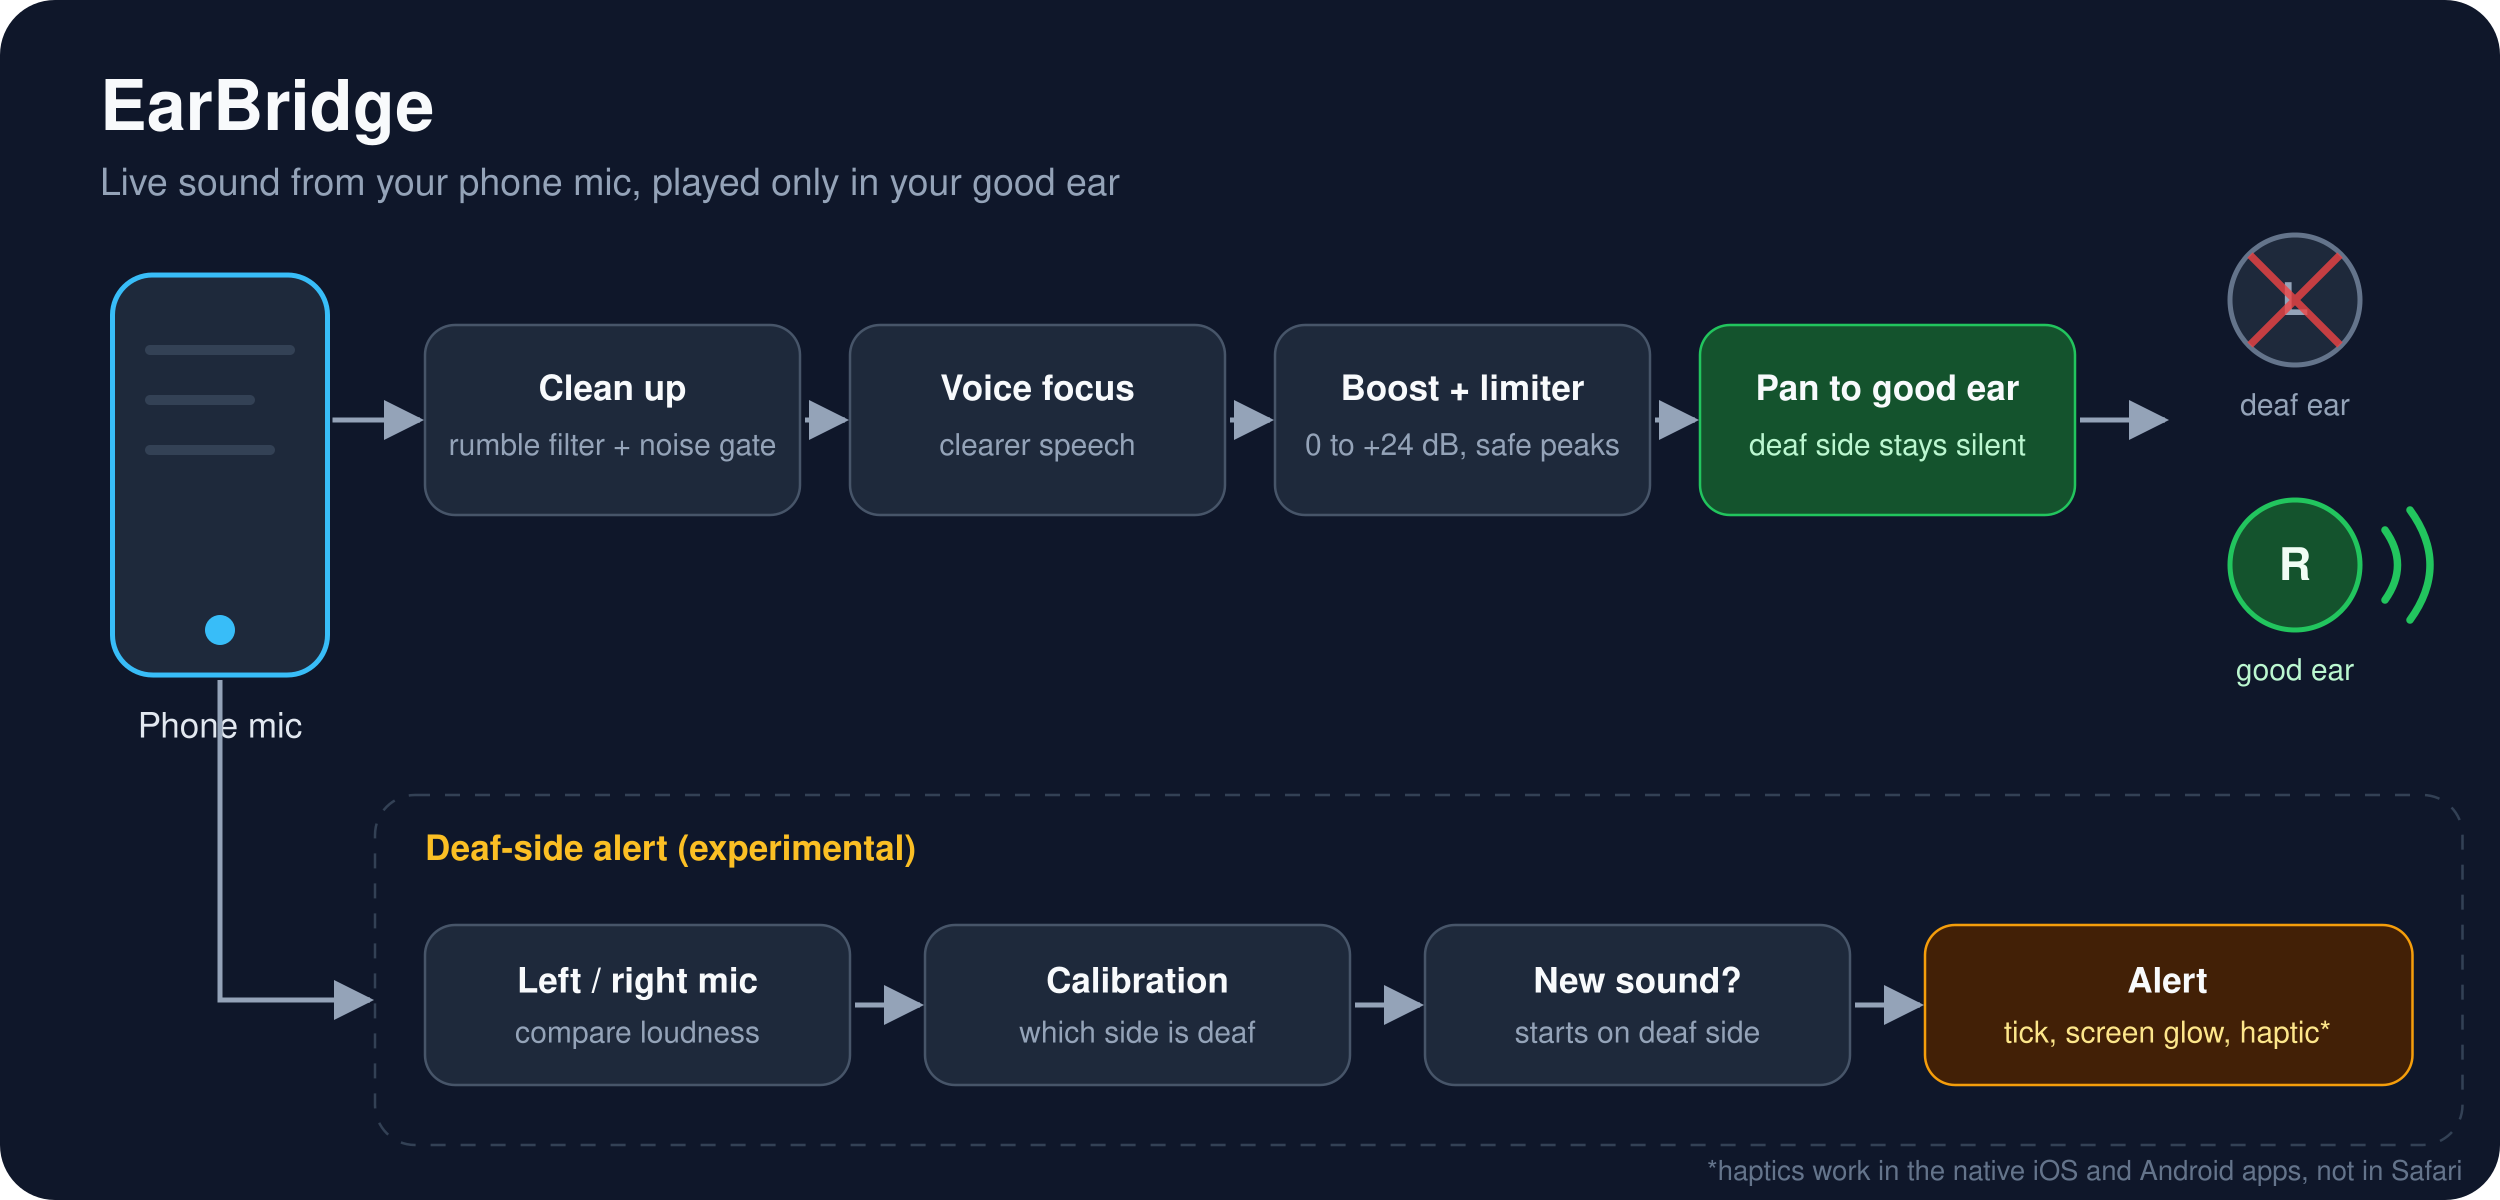
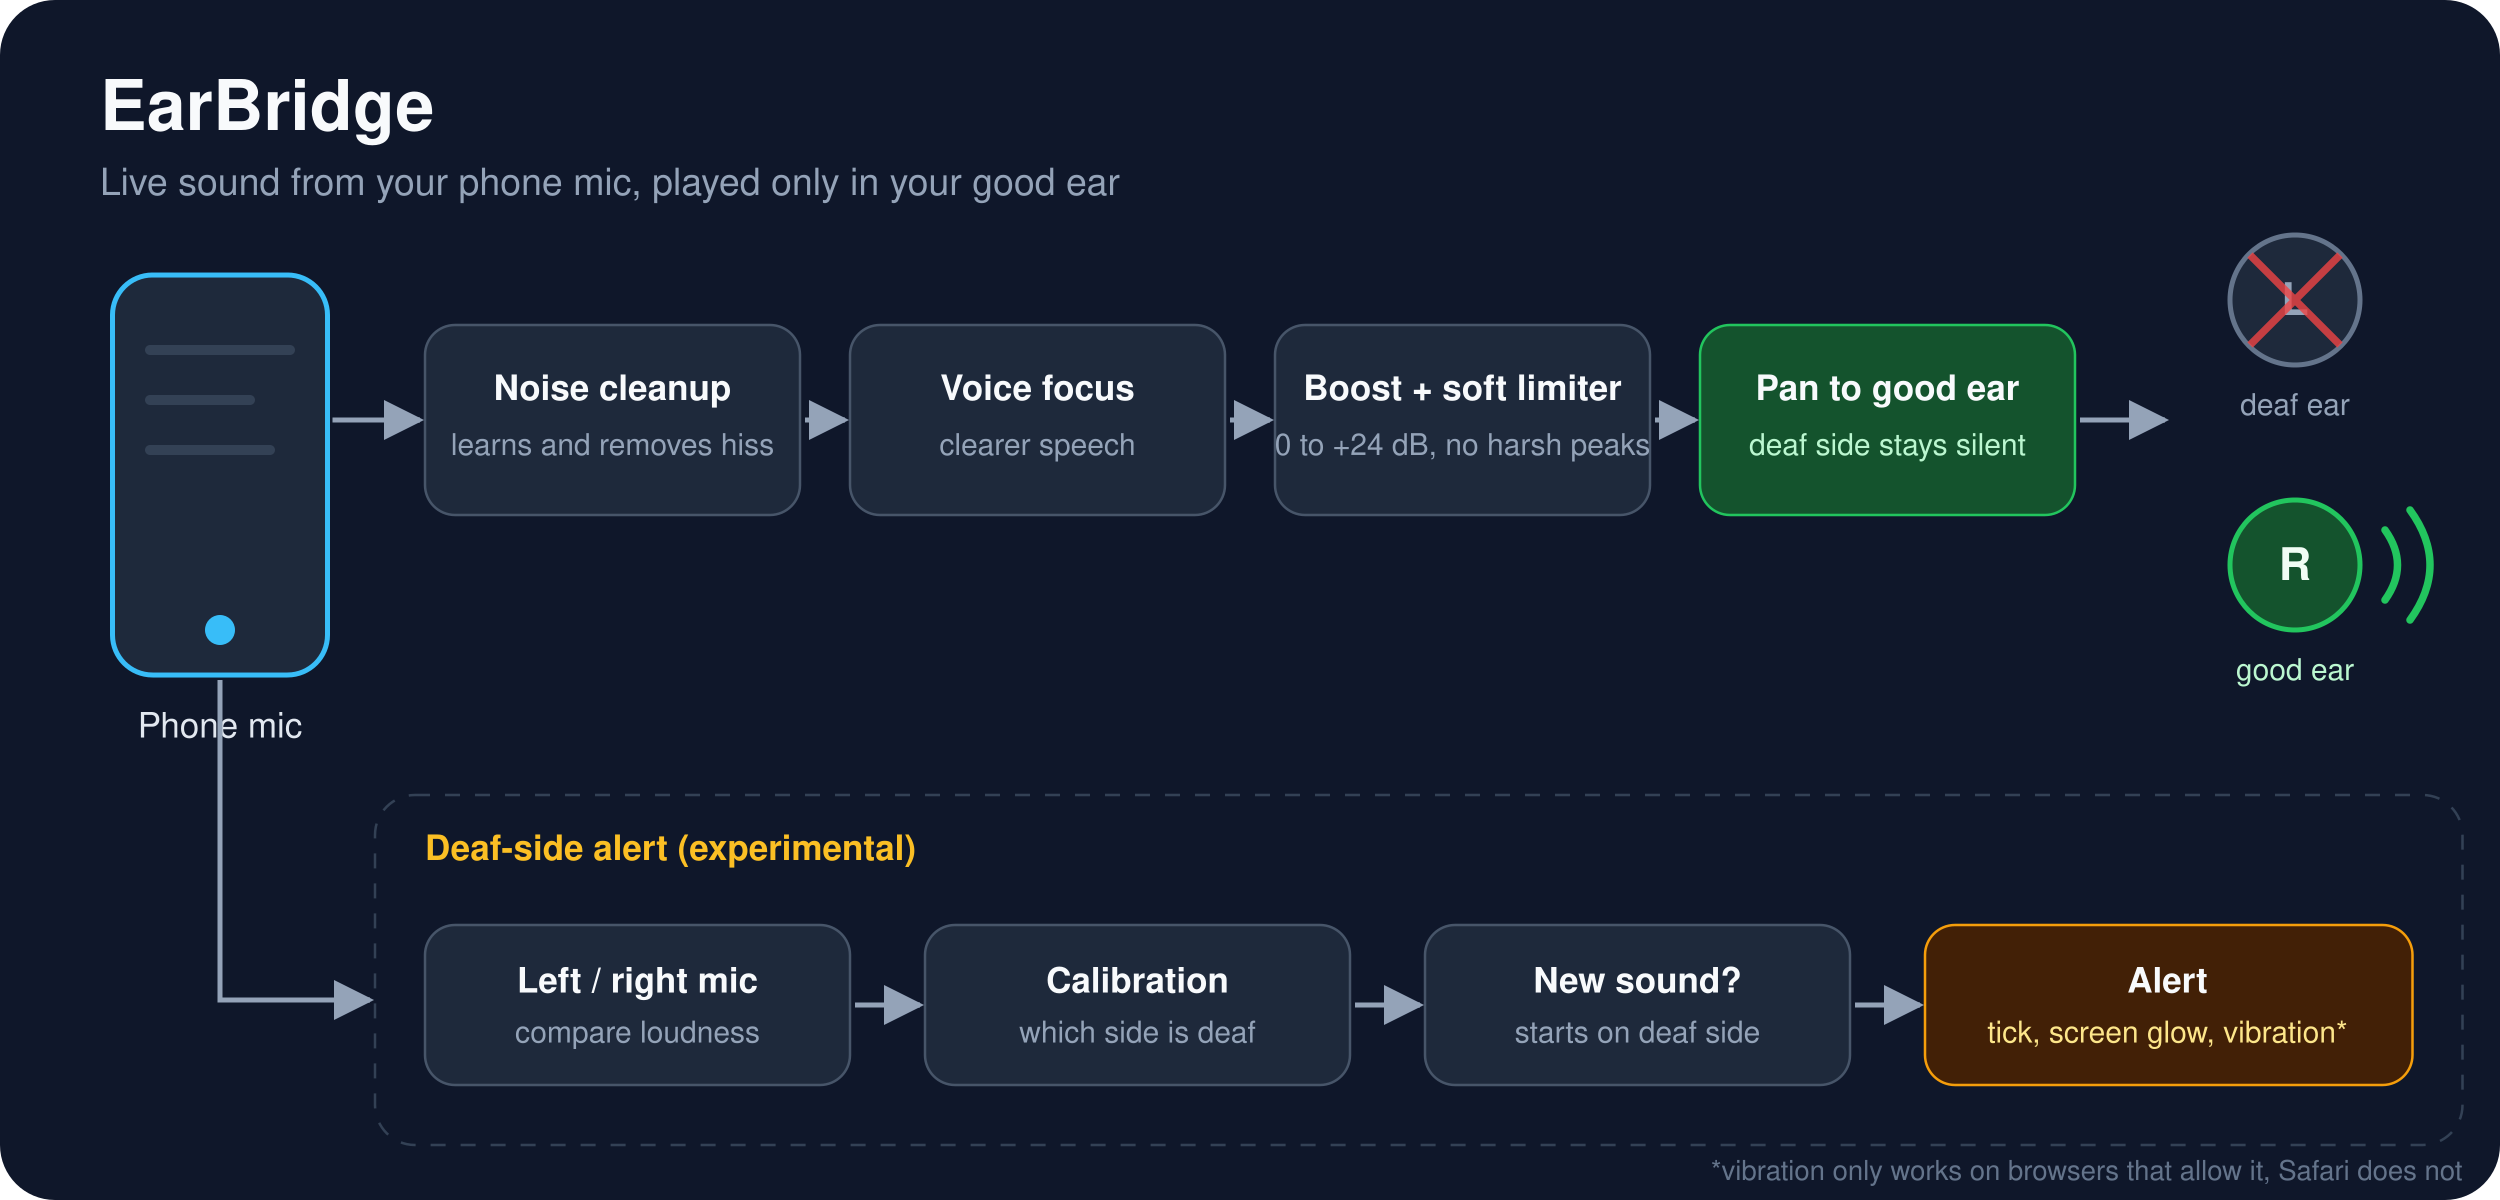
<svg xmlns="http://www.w3.org/2000/svg" viewBox="0 0 1000 480" width="1000" height="480" font-family="-apple-system, Segoe UI, Helvetica, Arial, sans-serif">
  <defs>
    <marker id="a" viewBox="0 0 10 10" refX="9" refY="5" markerWidth="8" markerHeight="8" orient="auto-start-reverse">
      <path d="M0 0L10 5L0 10z" fill="#94a3b8" />
    </marker>
  </defs>
  <rect width="1000" height="480" rx="22" fill="#0f172a" />
  <text x="40" y="52" fill="#f8fafc" font-size="28" font-weight="700">EarBridge</text>
  <text x="40" y="78" fill="#94a3b8" font-size="15">Live sound from your phone mic, played only in your good ear</text>
  <rect x="45" y="110" width="86" height="160" rx="16" fill="#1e293b" stroke="#38bdf8" stroke-width="2" />
  <circle cx="88" cy="252" r="6" fill="#38bdf8" />
  <path d="M60 140h56M60 160h40M60 180h48" stroke="#334155" stroke-width="4" stroke-linecap="round" />
  <text x="88" y="295" fill="#e2e8f0" font-size="14" text-anchor="middle">Phone mic</text>
  <g font-size="14" fill="#f8fafc" text-anchor="middle">
    <rect x="170" y="130" width="150" height="76" rx="12" fill="#1e293b" stroke="#475569" />
-     <text x="245" y="160" font-weight="600">Clean up</text>
-     <text x="245" y="182" fill="#94a3b8" font-size="12">rumble filter + noise gate</text>
+     <text x="245" y="160" font-weight="600">Noise cleanup</text>
+     <text x="245" y="182" fill="#94a3b8" font-size="12">learns and removes hiss</text>
    <rect x="340" y="130" width="150" height="76" rx="12" fill="#1e293b" stroke="#475569" />
    <text x="415" y="160" font-weight="600">Voice focus</text>
    <text x="415" y="182" fill="#94a3b8" font-size="12">clearer speech</text>
    <rect x="510" y="130" width="150" height="76" rx="12" fill="#1e293b" stroke="#475569" />
-     <text x="585" y="160" font-weight="600">Boost + limiter</text>
-     <text x="585" y="182" fill="#94a3b8" font-size="12">0 to +24 dB, safe peaks</text>
+     <text x="585" y="160" font-weight="600">Boost + soft limiter</text>
+     <text x="585" y="182" fill="#94a3b8" font-size="12">0 to +24 dB, no harsh peaks</text>
    <rect x="680" y="130" width="150" height="76" rx="12" fill="#14532d" stroke="#22c55e" />
    <text x="755" y="160" font-weight="600">Pan to good ear</text>
    <text x="755" y="182" fill="#bbf7d0" font-size="12">deaf side stays silent</text>
  </g>
  <path d="M133 168H168" stroke="#94a3b8" stroke-width="2" marker-end="url(#a)" />
  <path d="M322 168H338" stroke="#94a3b8" stroke-width="2" marker-end="url(#a)" />
  <path d="M492 168H508" stroke="#94a3b8" stroke-width="2" marker-end="url(#a)" />
  <path d="M662 168H678" stroke="#94a3b8" stroke-width="2" marker-end="url(#a)" />
  <path d="M832 168H866" stroke="#94a3b8" stroke-width="2" marker-end="url(#a)" />
  <circle cx="918" cy="120" r="26" fill="#1e293b" stroke="#64748b" stroke-width="2" />
  <text x="918" y="126" fill="#94a3b8" font-size="18" text-anchor="middle" font-weight="700">L</text>
  <path d="M900 102L936 138M936 102L900 138" stroke="#ef4444" stroke-width="3" opacity=".8" />
  <text x="918" y="166" fill="#94a3b8" font-size="12" text-anchor="middle">deaf ear</text>
  <circle cx="918" cy="226" r="26" fill="#14532d" stroke="#22c55e" stroke-width="2" />
  <text x="918" y="232" fill="#f0fdf4" font-size="18" text-anchor="middle" font-weight="700">R</text>
  <path d="M954 212q10 14 0 28M964 204q16 22 0 44" fill="none" stroke="#22c55e" stroke-width="3" stroke-linecap="round" />
  <text x="918" y="272" fill="#bbf7d0" font-size="12" text-anchor="middle">good ear</text>
  <rect x="150" y="318" width="835" height="140" rx="16" fill="none" stroke="#334155" stroke-dasharray="6 6" />
  <text x="170" y="344" fill="#fbbf24" font-size="14" font-weight="600">Deaf-side alert (experimental)</text>
  <path d="M88 272V400H148" fill="none" stroke="#94a3b8" stroke-width="2" marker-end="url(#a)" />
  <g font-size="14" fill="#f8fafc" text-anchor="middle">
    <rect x="170" y="370" width="170" height="64" rx="12" fill="#1e293b" stroke="#475569" />
    <text x="255" y="397" font-weight="600">Left / right mic</text>
    <text x="255" y="417" fill="#94a3b8" font-size="12">compare loudness</text>
    <rect x="370" y="370" width="170" height="64" rx="12" fill="#1e293b" stroke="#475569" />
    <text x="455" y="397" font-weight="600">Calibration</text>
    <text x="455" y="417" fill="#94a3b8" font-size="12">which side is deaf</text>
    <rect x="570" y="370" width="170" height="64" rx="12" fill="#1e293b" stroke="#475569" />
    <text x="655" y="397" font-weight="600">New sound?</text>
    <text x="655" y="417" fill="#94a3b8" font-size="12">starts on deaf side</text>
    <rect x="770" y="370" width="195" height="64" rx="12" fill="#422006" stroke="#f59e0b" />
    <text x="867" y="397" font-weight="600">Alert</text>
-     <text x="867" y="417" fill="#fde68a" font-size="12">tick, screen glow, haptic*</text>
+     <text x="867" y="417" fill="#fde68a" font-size="12">tick, screen glow, vibration*</text>
  </g>
  <path d="M342 402H368" stroke="#94a3b8" stroke-width="2" marker-end="url(#a)" />
  <path d="M542 402H568" stroke="#94a3b8" stroke-width="2" marker-end="url(#a)" />
  <path d="M742 402H768" stroke="#94a3b8" stroke-width="2" marker-end="url(#a)" />
-   <text x="985" y="472" fill="#64748b" font-size="11" text-anchor="end">*haptics work in the native iOS and Android apps, not in Safari</text>
+   <text x="985" y="472" fill="#64748b" font-size="11" text-anchor="end">*vibration only works on browsers that allow it, Safari does not</text>
</svg>
